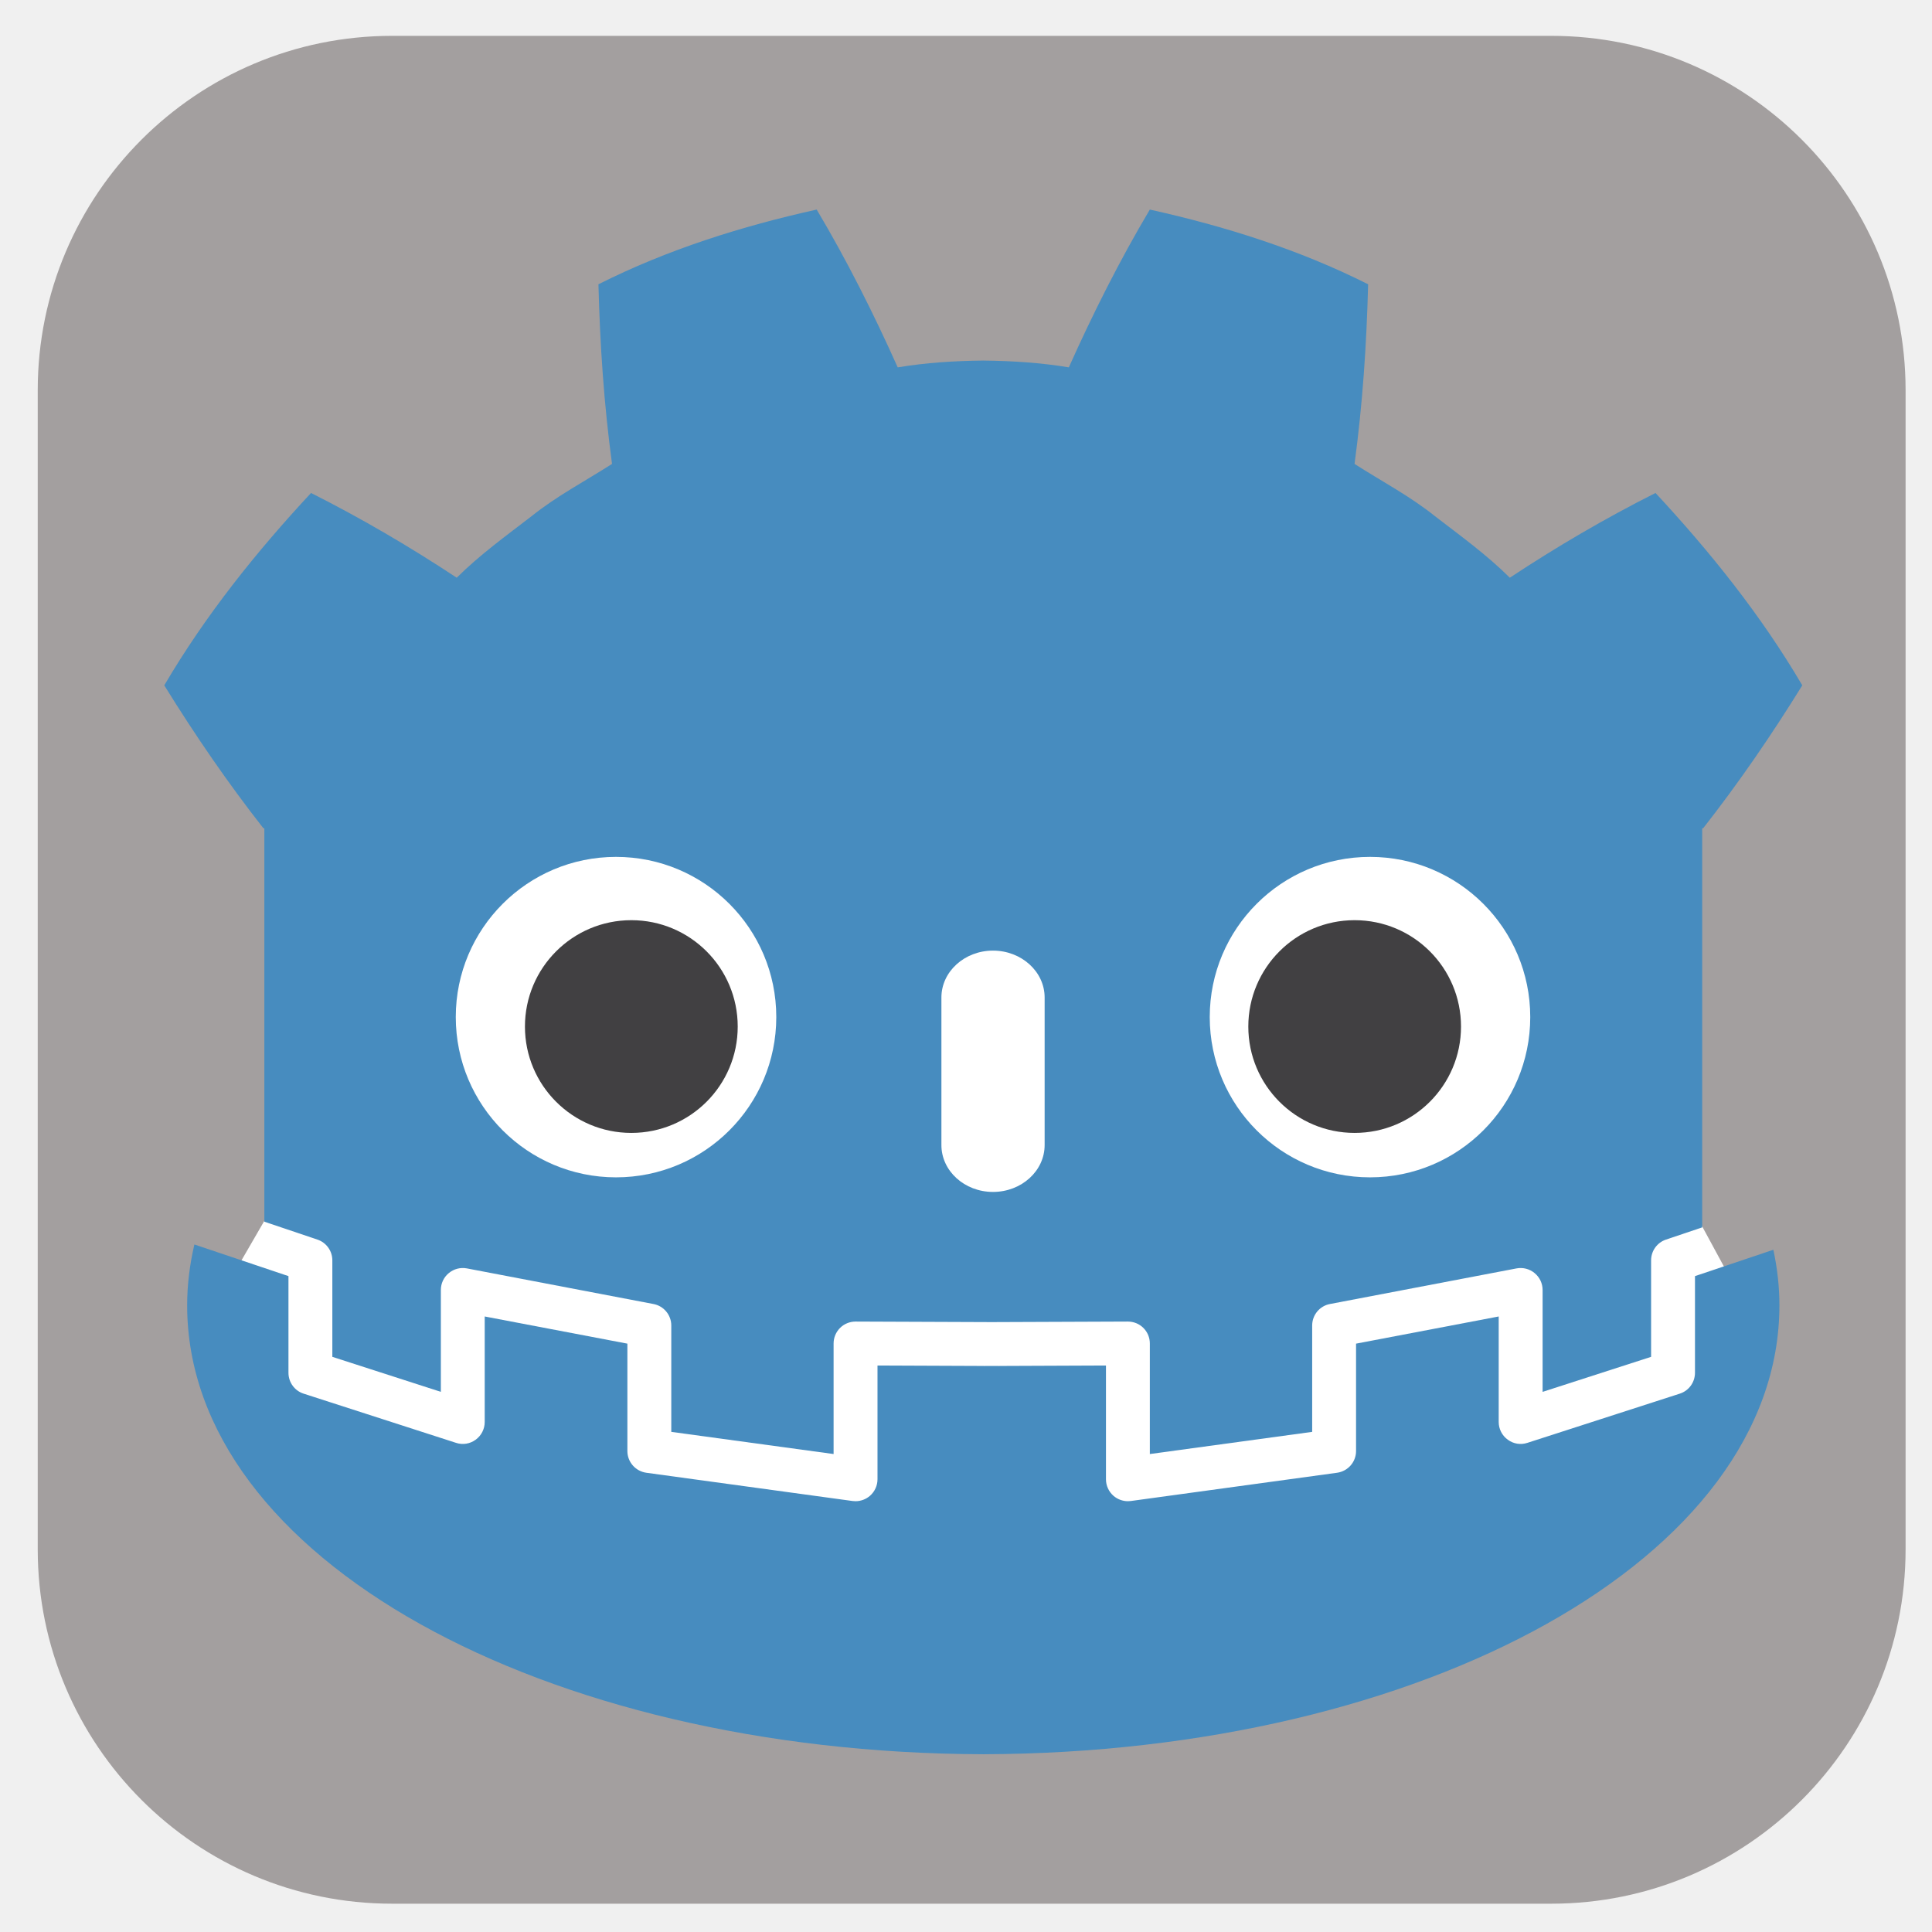
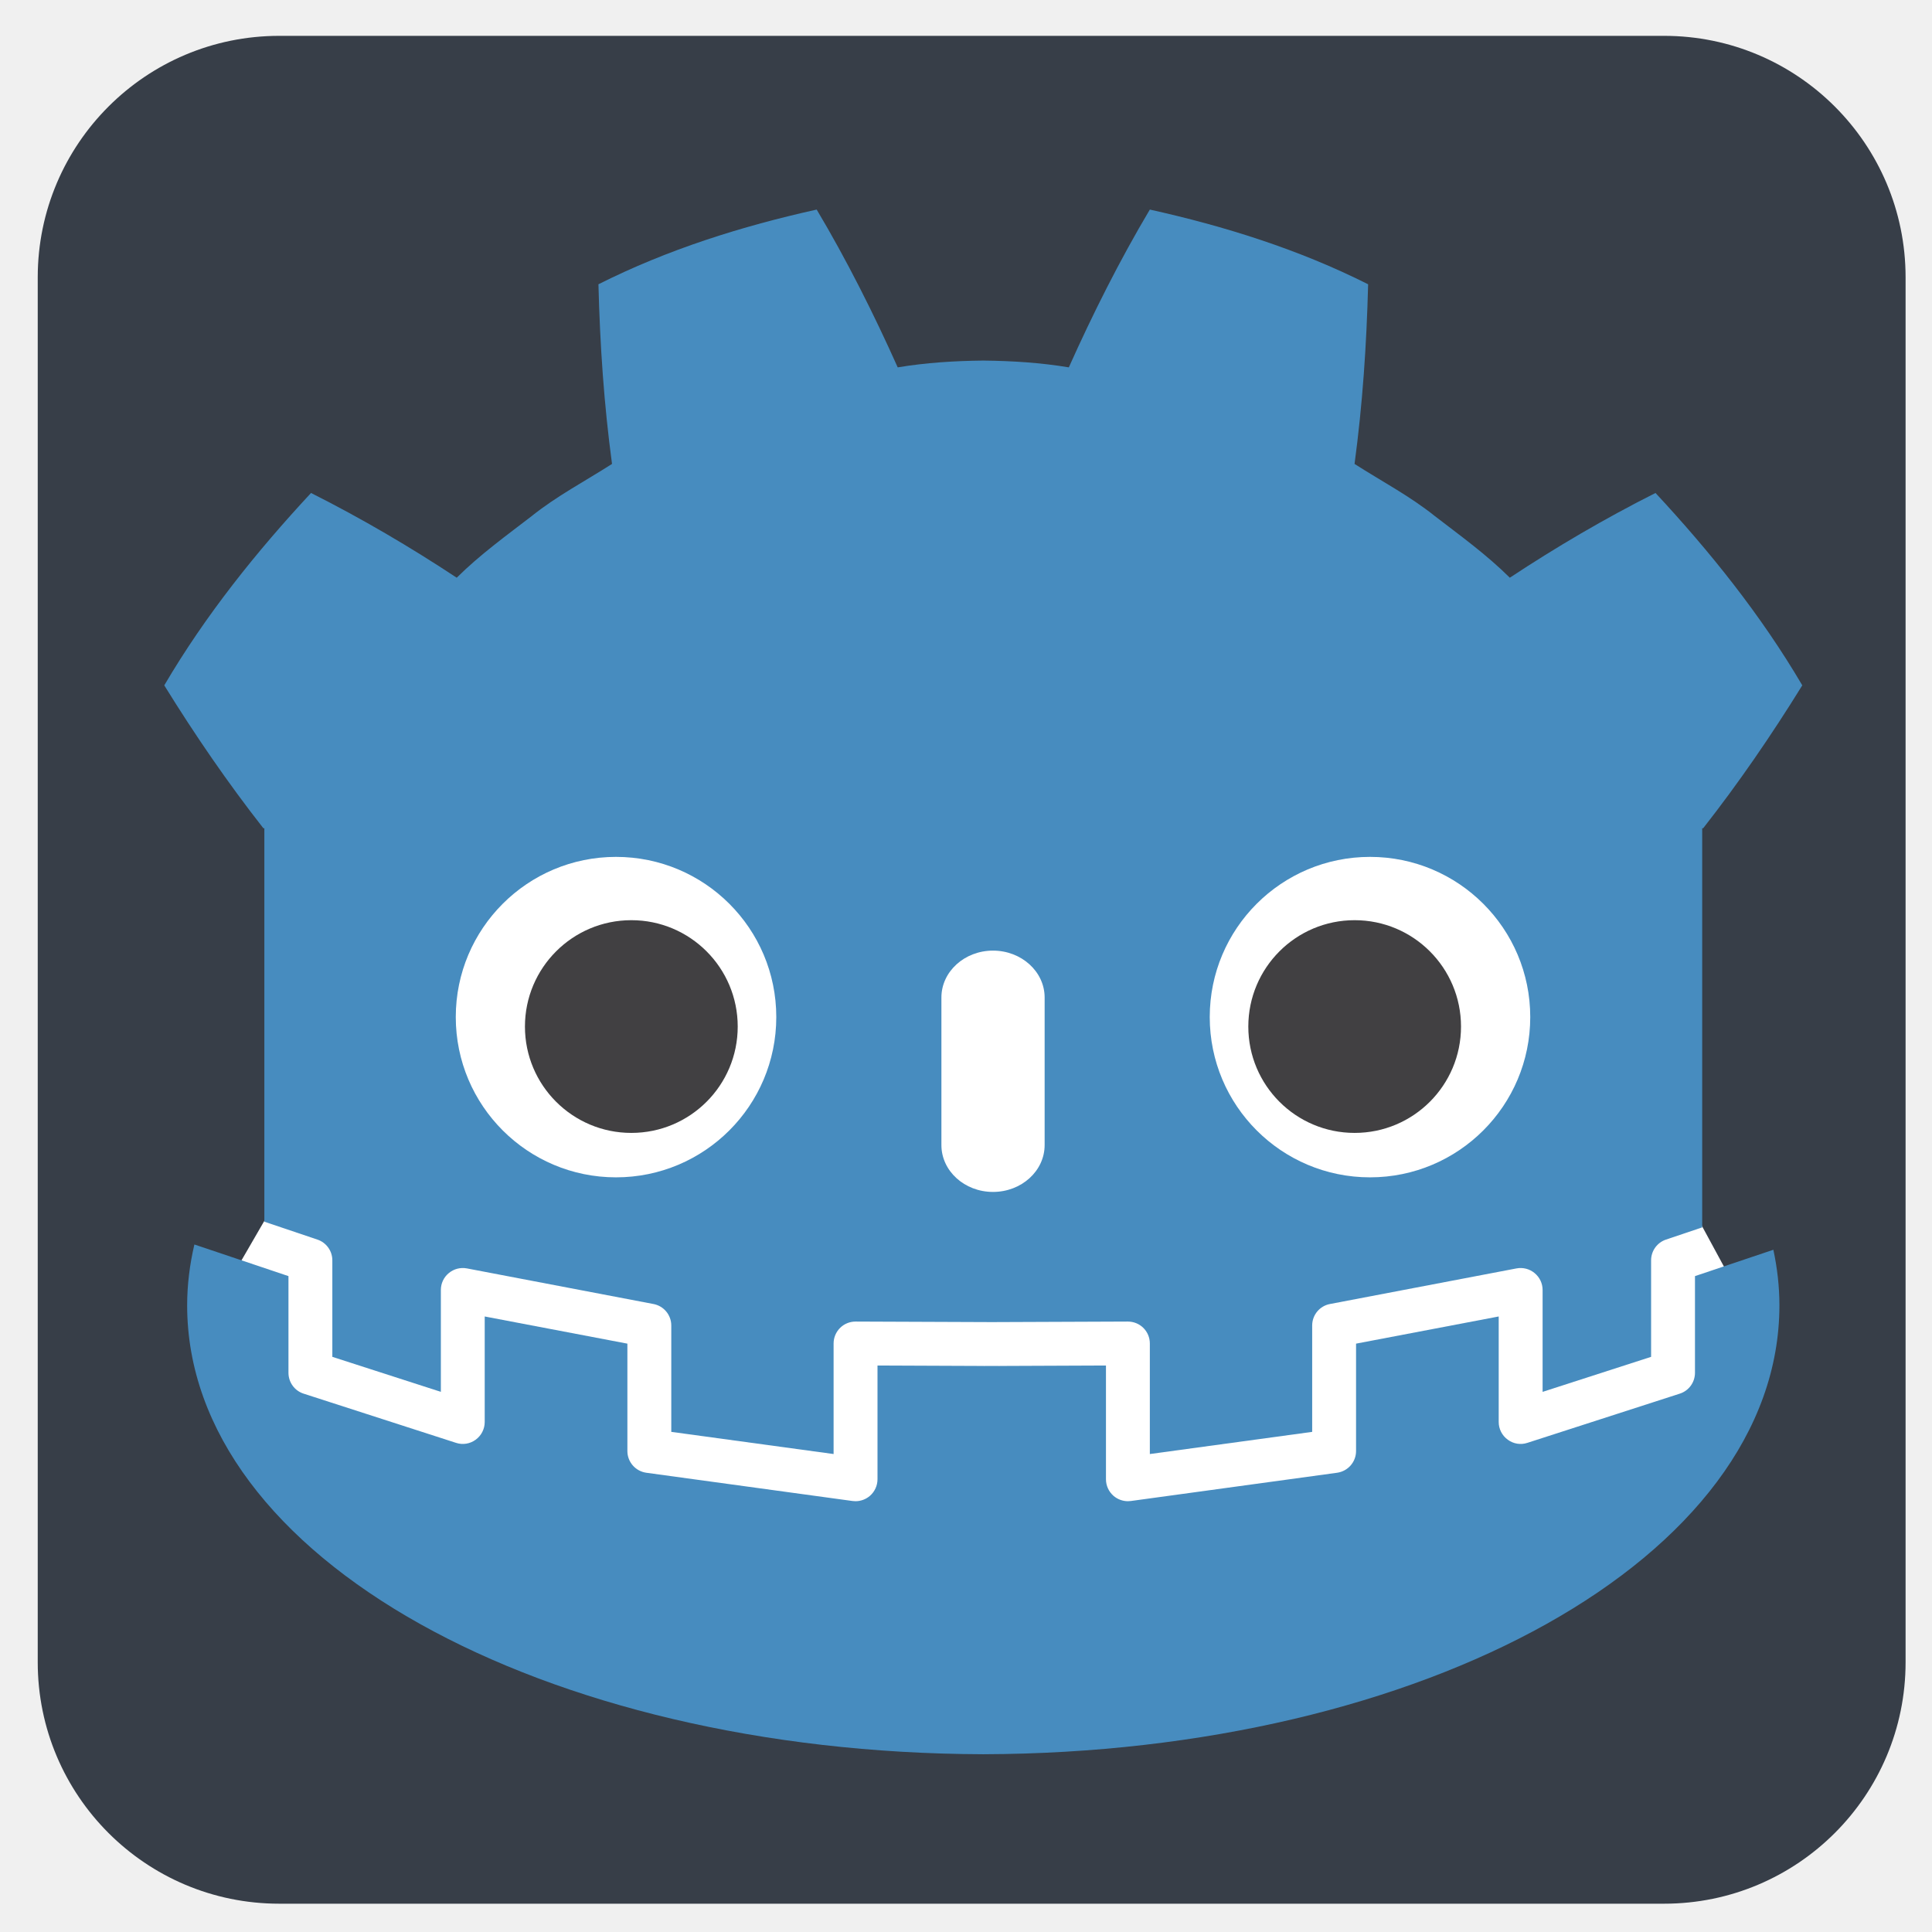
<svg xmlns="http://www.w3.org/2000/svg" width="1024" height="1024" id="svg3030" version="1.1">
  <defs id="defs3032" />
  <g id="layer1" transform="translate(0,-28.36218)">
-     <rect style="fill:#a39f9f;fill-opacity:1;fill-rule:nonzero;stroke:none" id="rect4009" width="990" height="990" x="20" y="47.362" ry="187.813" />
+     <rect style="fill:#373e48;fill-opacity:1;fill-rule:nonzero;stroke:none;stroke-width:32;stroke-linecap:round;stroke-linejoin:round" id="rect4009" width="990" height="990" x="20" y="47.362" ry="128" />
    <path style="fill:#ffffff;fill-opacity:1;stroke:none" d="m 116.994,715.366 43.14,-74.514 75.997,-171.427 271.088,-13.637 282.064,14.17 138.451,255.569 -25.076,66.967 -376.127,53.395 -367.704,-40.322 z" id="path3239" />
    <g id="g3412" transform="matrix(12.99539,0,0,-12.99539,898.3725,704.7308)">
      <path d="m 0,0 0,-3.942 c 0,-0.39 -0.25,-0.734 -0.621,-0.852 L -6.835,-6.8 c -0.273,-0.091 -0.57,-0.042 -0.8,0.128 -0.232,0.168 -0.37,0.437 -0.37,0.721 l 0,4.305 -5.818,-1.108 0,-4.381 c 0,-0.447 -0.332,-0.824 -0.775,-0.885 l -8.41,-1.152 c -0.039,-0.003 -0.081,-0.008 -0.121,-0.008 -0.214,0 -0.424,0.078 -0.588,0.22 -0.195,0.172 -0.306,0.416 -0.306,0.676 l 0,4.638 -4.341,-0.018 0,-10e-4 -0.318,10e-4 -0.319,-10e-4 0,10e-4 -4.34,0.018 0,-4.638 c 0,-0.26 -0.112,-0.504 -0.307,-0.676 -0.164,-0.142 -0.374,-0.22 -0.587,-0.22 -0.041,0 -0.082,0.005 -0.123,0.008 l -8.41,1.152 c -0.442,0.061 -0.774,0.438 -0.774,0.885 l 0,4.381 -5.819,1.108 0,-4.305 c 0,-0.284 -0.137,-0.553 -0.368,-0.721 -0.232,-0.17 -0.529,-0.219 -0.802,-0.128 l -6.215,2.006 c -0.369,0.118 -0.619,0.462 -0.619,0.852 l 0,3.942 -3.837,1.29 c -0.19,-0.811 -0.295,-1.642 -0.295,-2.481 0,-10.301 14.512,-18.252 32.448,-18.309 l 0.022,0 0.023,0 c 17.936,0.057 32.448,8.008 32.448,18.309 0,0.766 -0.088,1.521 -0.247,2.266 L 0,0 z" style="fill:#478cbf;fill-opacity:1;fill-rule:nonzero;stroke:none" id="path3414" />
    </g>
    <g id="g3416" transform="matrix(12.99539,0,0,-12.99539,140.1098,467.3493)">
      <path d="m 0,0 0,-16.047 2.163,-0.729 c 0.364,-0.122 0.61,-0.462 0.61,-0.847 l 0,-3.936 4.426,-1.428 0,4.154 c 0,0.27 0.118,0.52 0.323,0.689 0.206,0.172 0.474,0.241 0.739,0.192 l 7.608,-1.452 c 0.422,-0.079 0.728,-0.448 0.728,-0.877 l 0,-4.338 6.62,-0.904 0,4.509 c 0,0.241 0.096,0.467 0.264,0.635 0.167,0.166 0.394,0.259 0.633,0.259 l 0.002,0 5.551,-0.022 5.549,0.022 c 0.245,-10e-4 0.468,-0.093 0.635,-0.259 0.169,-0.168 0.264,-0.394 0.264,-0.635 l 0,-4.509 6.621,0.904 0,4.338 c 0,0.429 0.304,0.798 0.726,0.877 l 7.609,1.452 c 0.262,0.049 0.533,-0.02 0.738,-0.192 0.205,-0.169 0.325,-0.419 0.325,-0.689 l 0,-4.154 4.425,1.428 0,3.936 c 0,0.385 0.245,0.725 0.609,0.847 l 1.475,0.497 0,16.279 0.04,0 c 1.437,1.834 2.767,3.767 4.042,5.828 -1.694,2.883 -3.768,5.459 -5.986,7.846 -2.057,-1.035 -4.055,-2.208 -5.942,-3.456 -0.944,0.938 -2.008,1.706 -3.052,2.509 -1.027,0.824 -2.183,1.428 -3.281,2.132 0.327,2.433 0.489,4.828 0.554,7.327 -2.831,1.424 -5.85,2.369 -8.903,3.047 -1.219,-2.048 -2.334,-4.267 -3.304,-6.436 -1.152,0.192 -2.309,0.264 -3.467,0.277 l 0,0.002 c -0.008,0 -0.015,-0.002 -0.022,-0.002 -0.008,0 -0.015,0.002 -0.022,0.002 l 0,-0.002 c -1.16,-0.013 -2.316,-0.085 -3.468,-0.277 -0.97,2.169 -2.084,4.388 -3.305,6.436 C 19.475,24.555 16.456,23.61 13.626,22.186 13.69,19.687 13.852,17.292 14.18,14.859 13.081,14.155 11.925,13.551 10.898,12.727 9.855,11.924 8.79,11.156 7.846,10.218 5.958,11.466 3.961,12.639 1.904,13.674 -0.314,11.287 -2.388,8.711 -4.082,5.828 -2.807,3.767 -1.477,1.834 -0.04,0 L 0,0 z" style="fill:#478cbf;fill-opacity:1;fill-rule:nonzero;stroke:none" id="path3418" />
    </g>
    <g id="g3420" transform="matrix(12.99539,0,0,-12.99539,411.4457,567.4281)">
      <path d="m 0,0 c 0,-3.611 -2.926,-6.537 -6.537,-6.537 -3.608,0 -6.535,2.926 -6.535,6.537 0,3.609 2.927,6.533 6.535,6.533 C -2.926,6.533 0,3.609 0,0" style="fill:#ffffff;fill-opacity:1;fill-rule:nonzero;stroke:none" id="path3422" />
    </g>
    <g id="g3424" transform="matrix(12.99539,0,0,-12.99539,391.0066,572.4664)">
      <path d="m 0,0 c 0,-2.396 -1.941,-4.337 -4.339,-4.337 -2.396,0 -4.339,1.941 -4.339,4.337 0,2.396 1.943,4.339 4.339,4.339 C -1.941,4.339 0,2.396 0,0" style="fill:#414042;fill-opacity:1;fill-rule:nonzero;stroke:none" id="path3426" />
    </g>
    <g id="g3428" transform="matrix(12.99539,0,0,-12.99539,526.3093,660.1099)">
      <path d="m 0,0 c -1.162,0 -2.104,0.856 -2.104,1.912 l 0,6.018 c 0,1.054 0.942,1.912 2.104,1.912 1.162,0 2.106,-0.858 2.106,-1.912 l 0,-6.018 C 2.106,0.856 1.162,0 0,0" style="fill:#ffffff;fill-opacity:1;fill-rule:nonzero;stroke:none" id="path3430" />
    </g>
    <g id="g3432" transform="matrix(12.99539,0,0,-12.99539,641.1873,567.4281)">
      <path d="m 0,0 c 0,-3.611 2.926,-6.537 6.537,-6.537 3.609,0 6.535,2.926 6.535,6.537 0,3.609 -2.926,6.533 -6.535,6.533 C 2.926,6.533 0,3.609 0,0" style="fill:#ffffff;fill-opacity:1;fill-rule:nonzero;stroke:none" id="path3434" />
    </g>
    <g id="g3436" transform="matrix(12.99539,0,0,-12.99539,661.6317,572.4664)">
      <path d="m 0,0 c 0,-2.396 1.941,-4.337 4.336,-4.337 2.398,0 4.339,1.941 4.339,4.337 0,2.396 -1.941,4.339 -4.339,4.339 C 1.941,4.339 0,2.396 0,0" style="fill:#414042;fill-opacity:1;fill-rule:nonzero;stroke:none" id="path3438" />
    </g>
  </g>
</svg>
